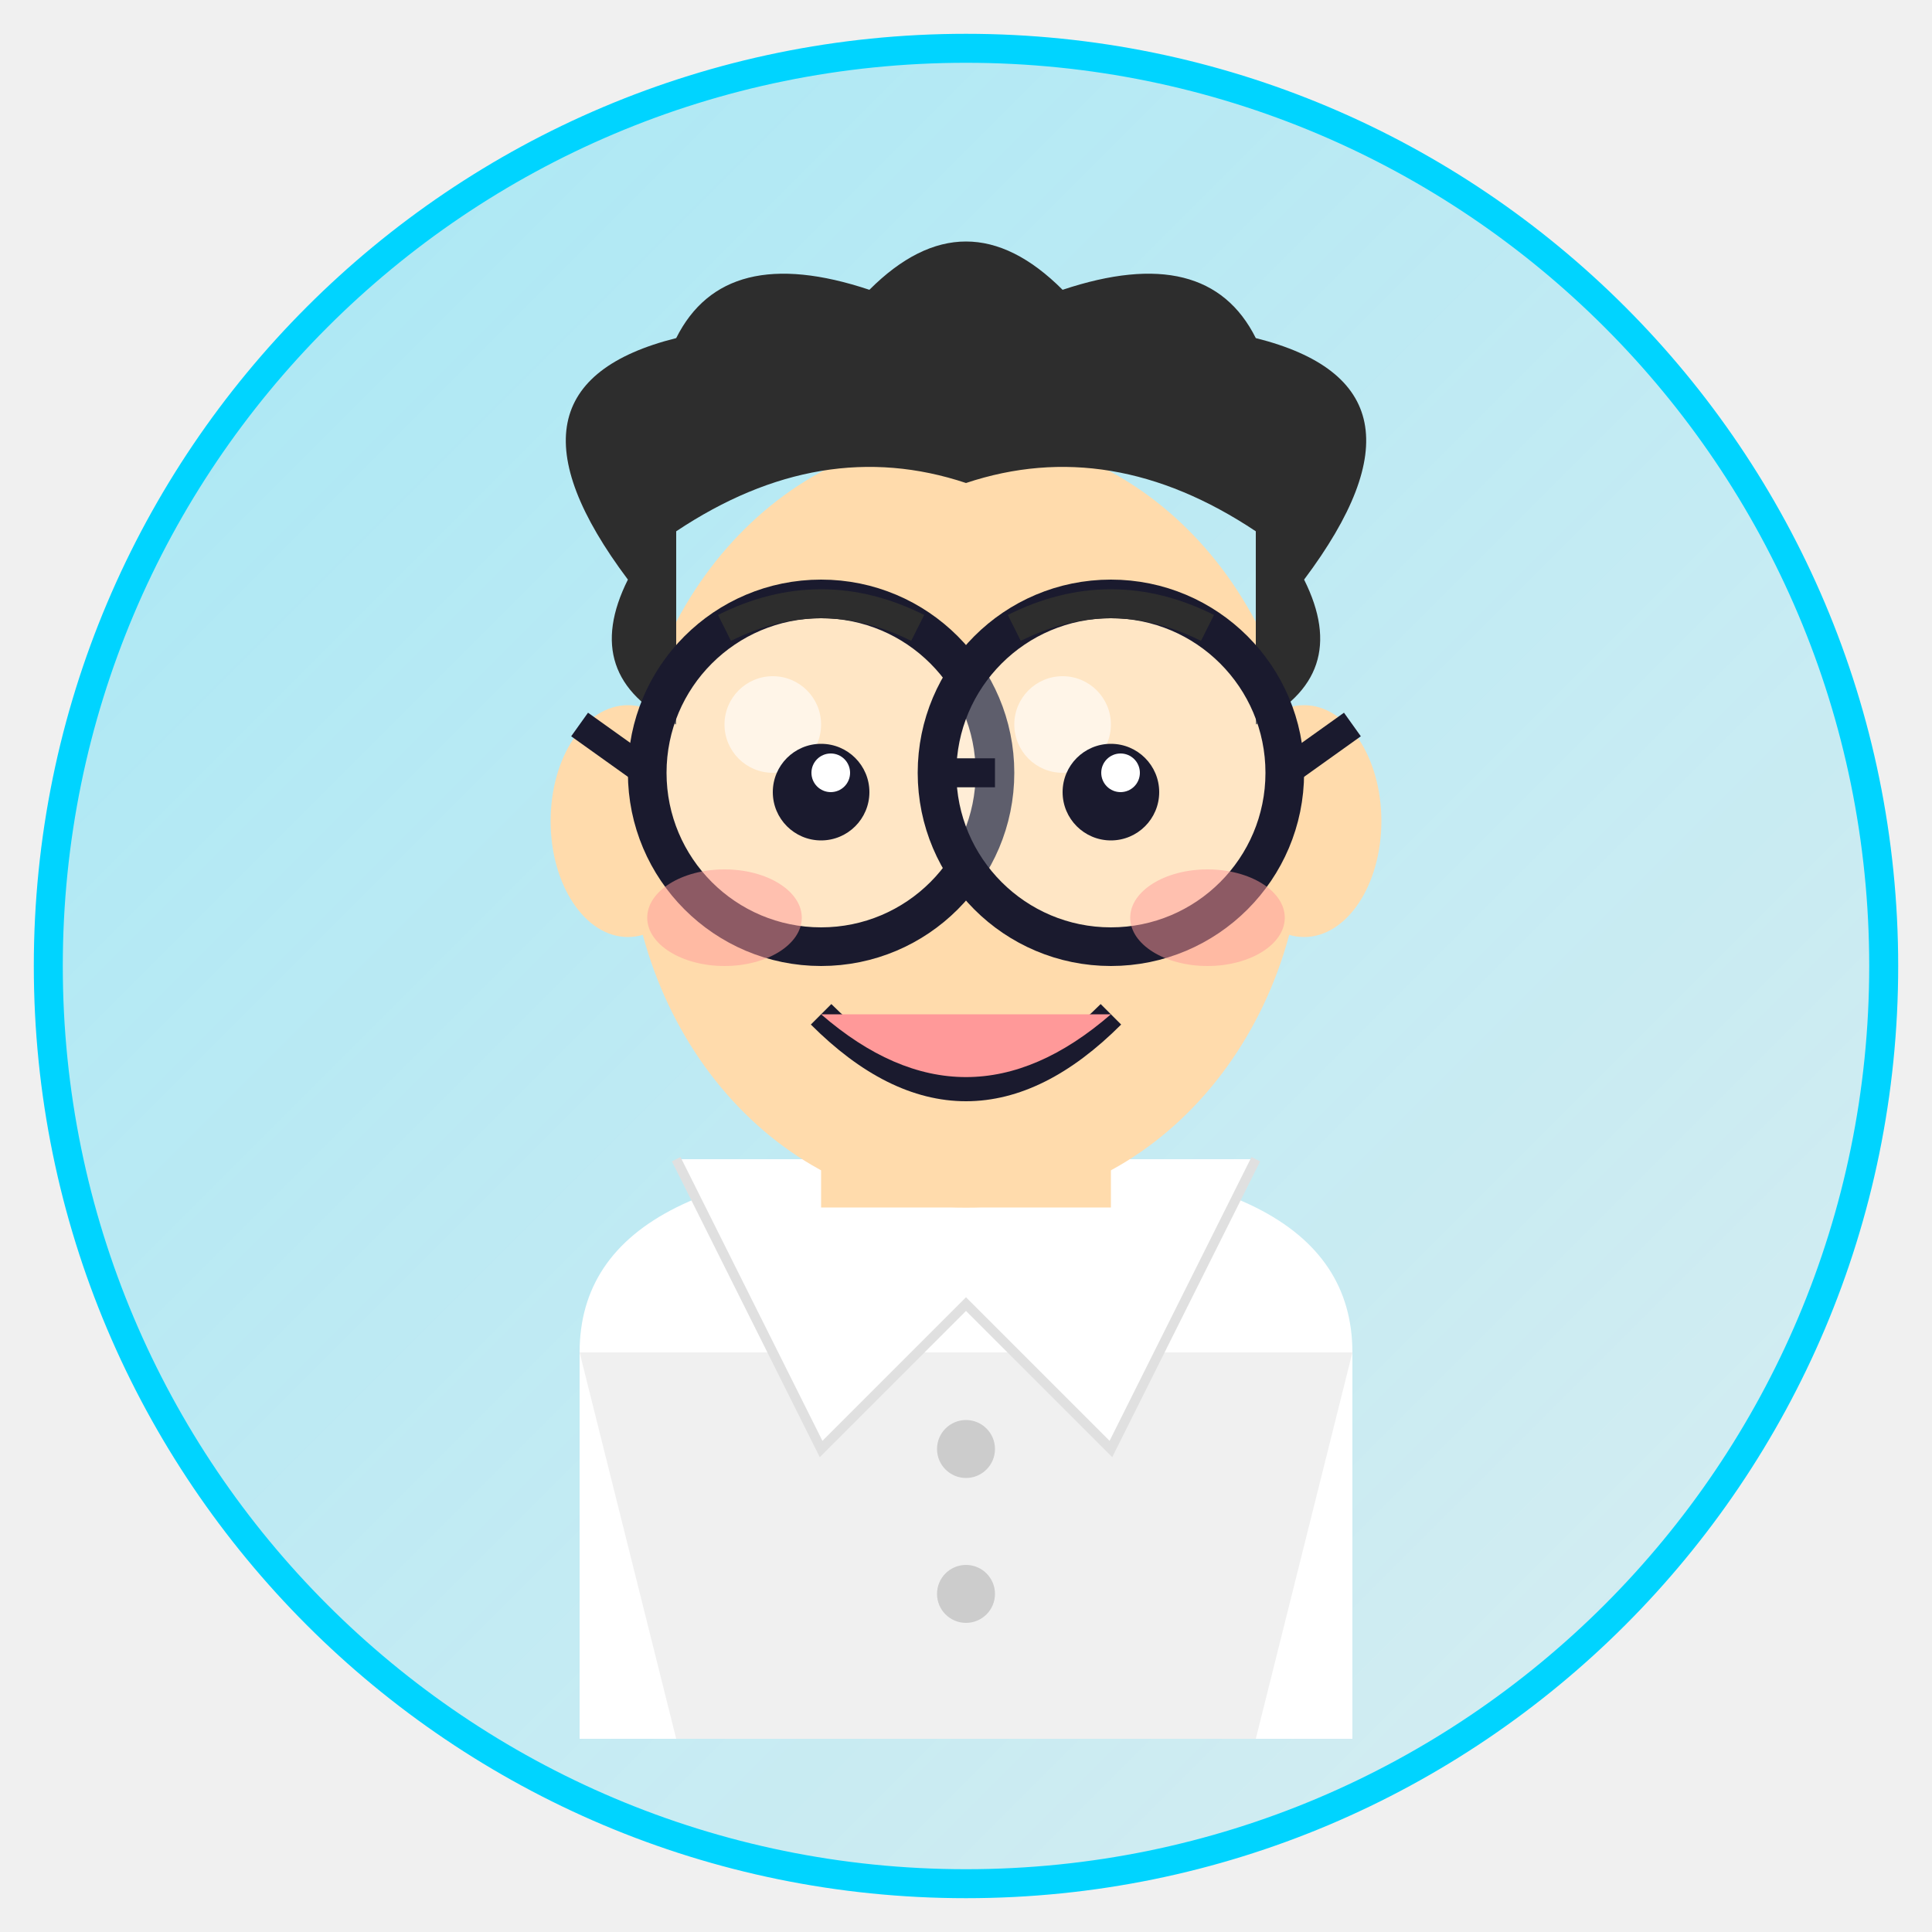
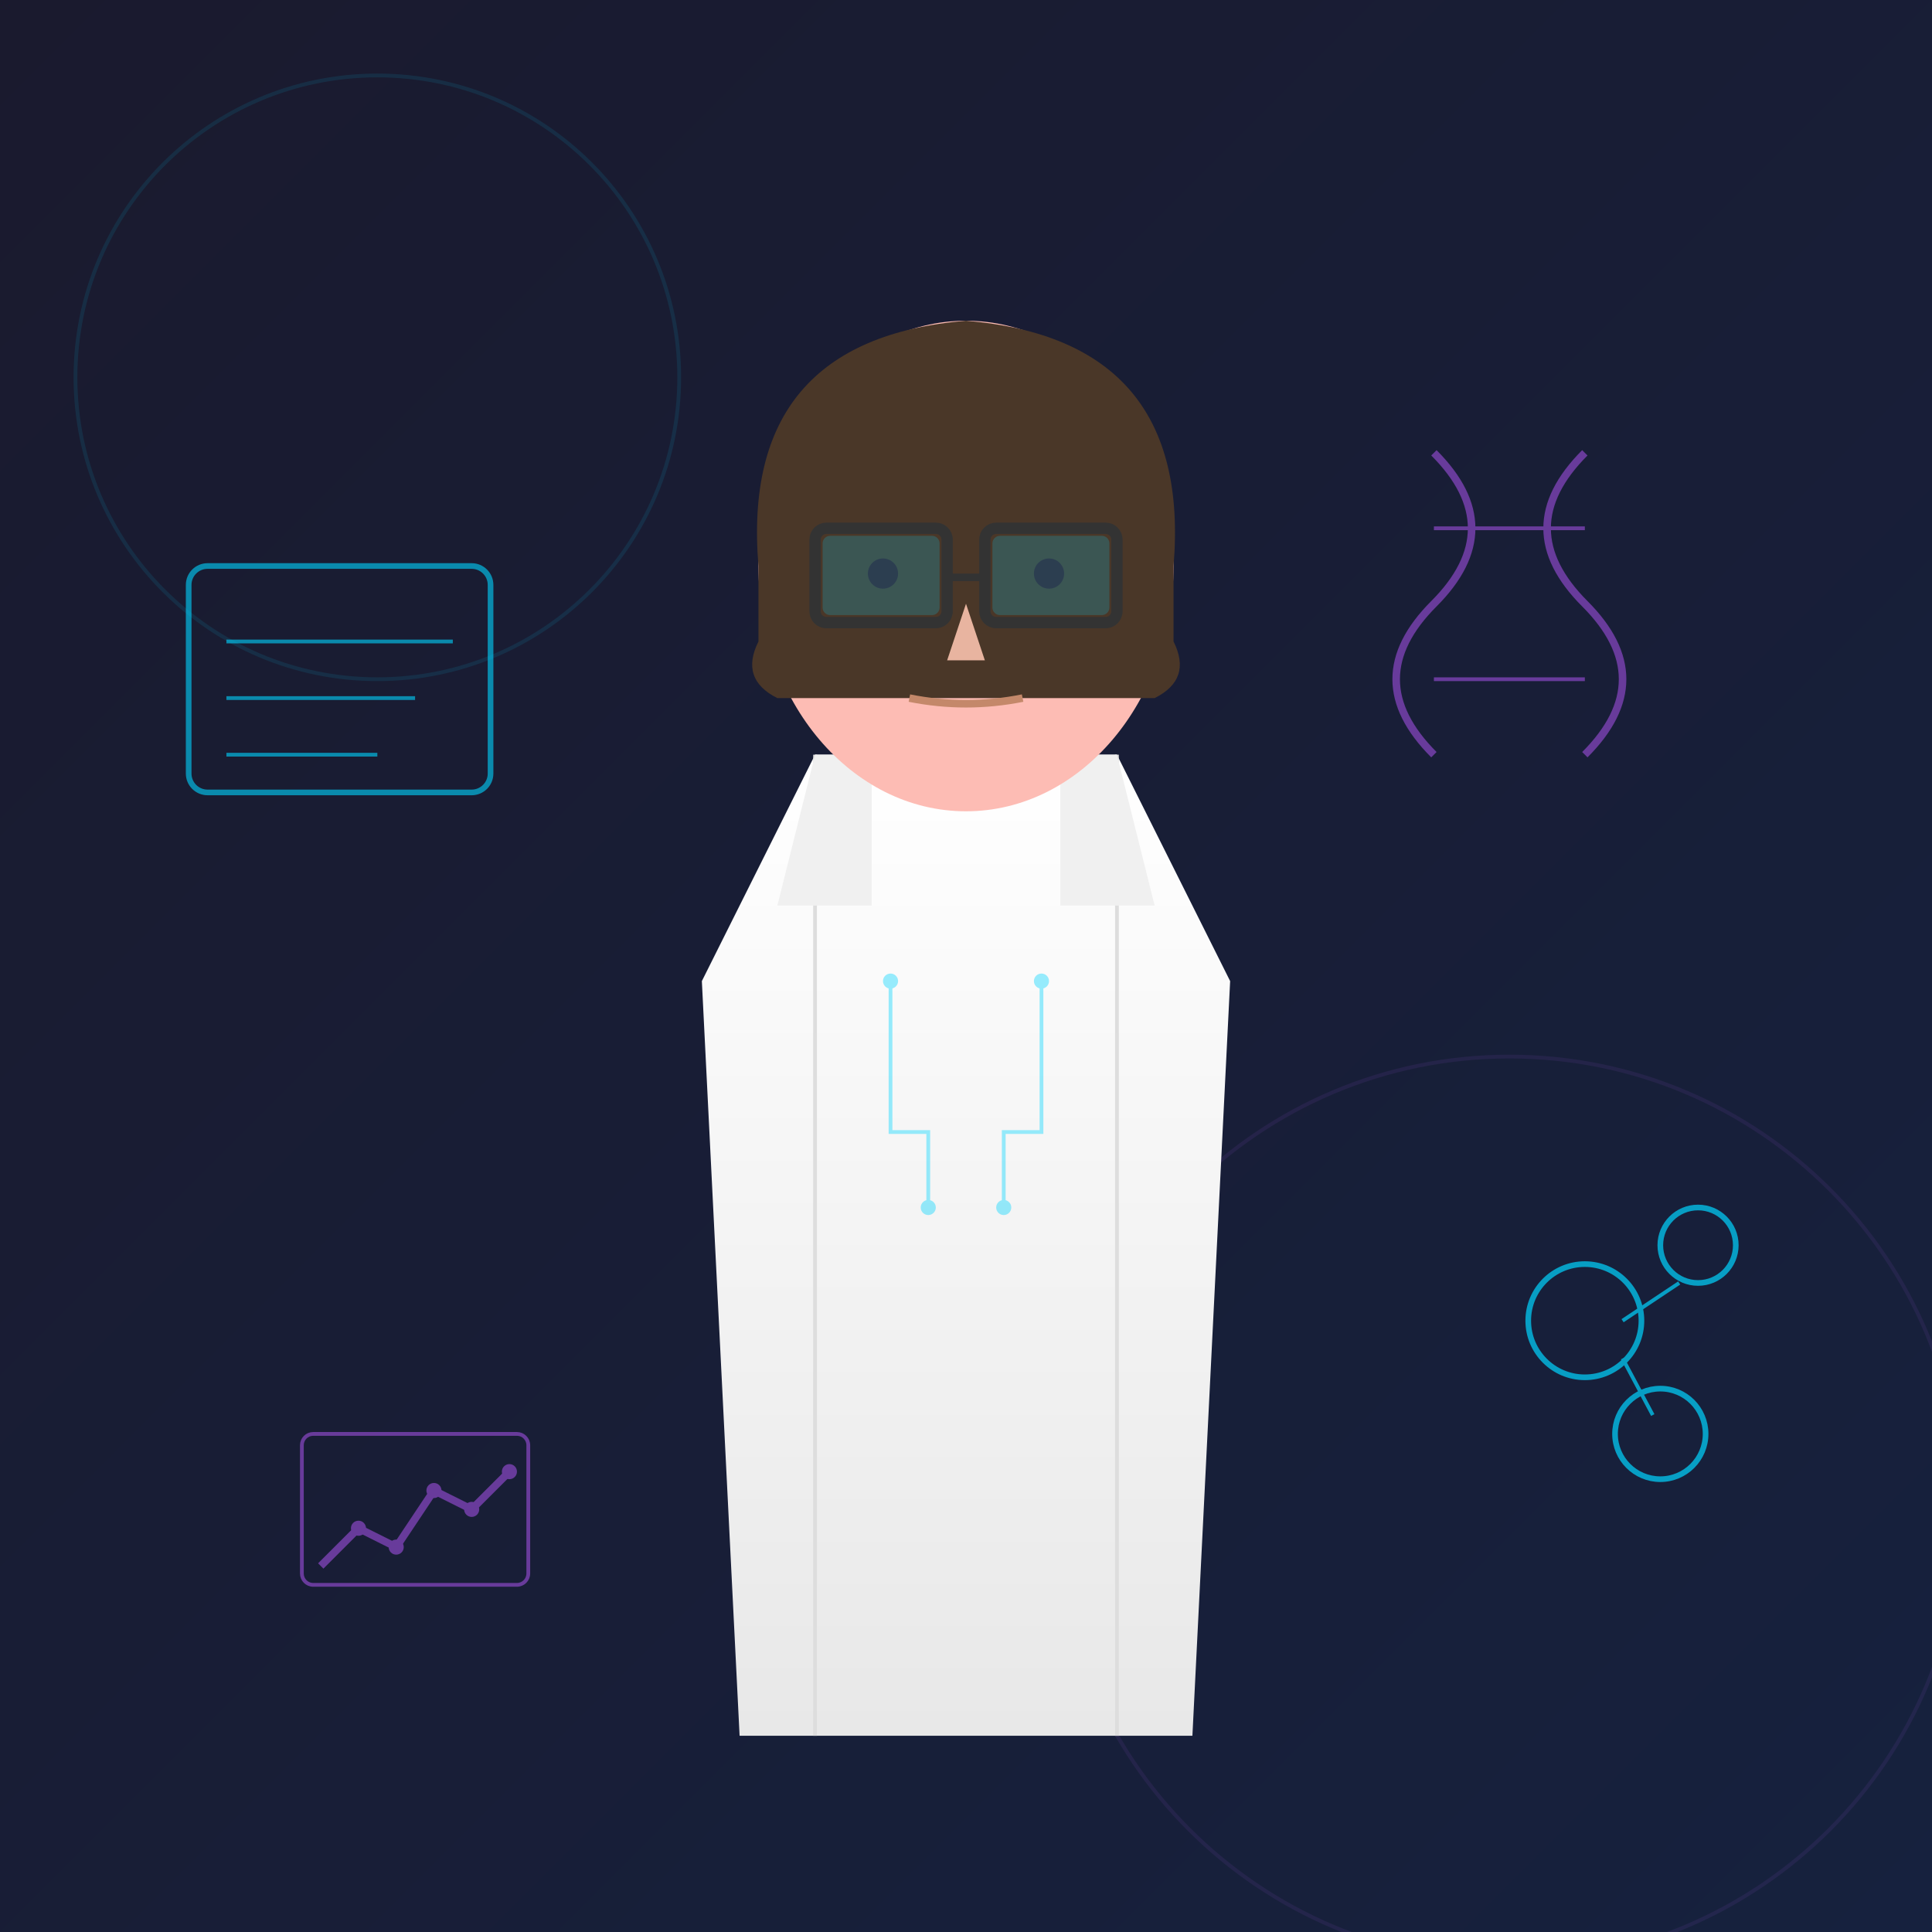
- <svg xmlns="http://www.w3.org/2000/svg" viewBox="0 0 200 200">
+ <svg xmlns="http://www.w3.org/2000/svg" viewBox="0 0 512 512">
  <defs>
-     <linearGradient id="dexterBg" x1="0%" y1="0%" x2="100%" y2="100%">
-       <stop offset="0%" style="stop-color:#00d4ff;stop-opacity:0.3" />
-       <stop offset="100%" style="stop-color:#00d4ff;stop-opacity:0.1" />
+     <linearGradient id="bg" x1="0%" y1="0%" x2="100%" y2="100%">
+       <stop offset="0%" style="stop-color:#1a1a2e" />
+       <stop offset="100%" style="stop-color:#16213e" />
    </linearGradient>
+     <linearGradient id="coat" x1="0%" y1="0%" x2="0%" y2="100%">
+       <stop offset="0%" style="stop-color:#ffffff" />
+       <stop offset="100%" style="stop-color:#e8e8e8" />
+     </linearGradient>
+     <linearGradient id="glow" x1="0%" y1="0%" x2="100%" y2="100%">
+       <stop offset="0%" style="stop-color:#00d4ff" />
+       <stop offset="100%" style="stop-color:#9d4edd" />
+     </linearGradient>
+     <filter id="blur">
+       <feGaussianBlur stdDeviation="3" />
+     </filter>
  </defs>
-   <circle cx="100" cy="100" r="95" fill="url(#dexterBg)" stroke="#00d4ff" stroke-width="3" />
-   <path d="M60 140 L60 180 L140 180 L140 140 Q140 120 100 120 Q60 120 60 140" fill="#ffffff" />
-   <path d="M60 140 L70 180 L130 180 L140 140" fill="#f0f0f0" />
-   <path d="M70 120 L85 150 L100 135 L115 150 L130 120" fill="#ffffff" stroke="#e0e0e0" stroke-width="1" />
-   <rect x="85" y="100" width="30" height="25" fill="#ffdbac" />
-   <ellipse cx="100" cy="85" rx="35" ry="40" fill="#ffdbac" />
-   <ellipse cx="65" cy="85" rx="8" ry="12" fill="#ffdbac" />
-   <ellipse cx="135" cy="85" rx="8" ry="12" fill="#ffdbac" />
-   <path d="M65 60 Q50 40 70 35 Q75 25 90 30 Q100 20 110 30 Q125 25 130 35 Q150 40 135 60 Q140 70 130 75 L130 55 Q115 45 100 50 Q85 45 70 55 L70 75 Q60 70 65 60" fill="#2d2d2d" />
-   <g>
-     <circle cx="85" cy="80" r="18" fill="rgba(255,255,255,0.3)" stroke="#1a1a2e" stroke-width="4" />
-     <circle cx="115" cy="80" r="18" fill="rgba(255,255,255,0.3)" stroke="#1a1a2e" stroke-width="4" />
-     <line x1="103" y1="80" x2="97" y2="80" stroke="#1a1a2e" stroke-width="3" />
-     <line x1="67" y1="80" x2="60" y2="75" stroke="#1a1a2e" stroke-width="3" />
-     <line x1="133" y1="80" x2="140" y2="75" stroke="#1a1a2e" stroke-width="3" />
-     <circle cx="80" cy="75" r="5" fill="rgba(255,255,255,0.6)" />
-     <circle cx="110" cy="75" r="5" fill="rgba(255,255,255,0.6)" />
+   <rect width="512" height="512" fill="url(#bg)" />
+   <circle cx="100" cy="100" r="80" fill="none" stroke="#00d4ff" stroke-width="1" opacity="0.1" />
+   <circle cx="400" cy="400" r="120" fill="none" stroke="#9d4edd" stroke-width="1" opacity="0.1" />
+   <g opacity="0.6">
+     <rect x="50" y="150" width="80" height="60" fill="none" stroke="#00d4ff" stroke-width="1.5" rx="5" />
+     <line x1="60" y1="170" x2="120" y2="170" stroke="#00d4ff" stroke-width="1" />
+     <line x1="60" y1="185" x2="110" y2="185" stroke="#00d4ff" stroke-width="1" />
+     <line x1="60" y1="200" x2="100" y2="200" stroke="#00d4ff" stroke-width="1" />
+     <path d="M380 120 Q400 140 380 160 Q360 180 380 200" fill="none" stroke="#9d4edd" stroke-width="2" />
+     <path d="M420 120 Q400 140 420 160 Q440 180 420 200" fill="none" stroke="#9d4edd" stroke-width="2" />
+     <line x1="380" y1="140" x2="420" y2="140" stroke="#9d4edd" stroke-width="1" />
+     <line x1="380" y1="180" x2="420" y2="180" stroke="#9d4edd" stroke-width="1" />
  </g>
-   <circle cx="85" cy="82" r="5" fill="#1a1a2e" />
-   <circle cx="115" cy="82" r="5" fill="#1a1a2e" />
-   <circle cx="86" cy="80" r="2" fill="#ffffff" />
-   <circle cx="116" cy="80" r="2" fill="#ffffff" />
-   <path d="M75 65 Q85 60 95 65" stroke="#2d2d2d" stroke-width="3" fill="none" />
-   <path d="M105 65 Q115 60 125 65" stroke="#2d2d2d" stroke-width="3" fill="none" />
-   <path d="M85 105 Q100 120 115 105" stroke="#1a1a2e" stroke-width="3" fill="none" />
-   <path d="M85 105 Q100 118 115 105" fill="#ff9999" />
-   <ellipse cx="75" cy="95" rx="8" ry="5" fill="#ff9999" opacity="0.5" />
-   <ellipse cx="125" cy="95" rx="8" ry="5" fill="#ff9999" opacity="0.5" />
-   <circle cx="100" cy="150" r="3" fill="#cccccc" />
-   <circle cx="100" cy="165" r="3" fill="#cccccc" />
+   <g transform="translate(256, 280)">
+     <path d="M-70 -20 L-60 180 L60 180 L70 -20 L40 -80 L-40 -80 Z" fill="url(#coat)" />
+     <path d="M-40 -80 L-40 180" stroke="#ddd" stroke-width="1" />
+     <path d="M40 -80 L40 180" stroke="#ddd" stroke-width="1" />
+     <path d="M-40 -80 L-50 -40 L-25 -40 L-25 -80" fill="#f0f0f0" />
+     <path d="M40 -80 L50 -40 L25 -40 L25 -80" fill="#f0f0f0" />
+     <rect x="-20" y="-100" width="40" height="30" fill="#fdbcb4" />
+     <ellipse cx="0" cy="-130" rx="55" ry="65" fill="#fdbcb4" />
+     <path d="M-55 -130 Q-60 -190 0 -195 Q60 -190 55 -130 L55 -110 Q60 -100 50 -95 L-50 -95 Q-60 -100 -55 -110 Z" fill="#4a3728" />
+     <g>
+       <rect x="-40" y="-140" width="35" height="25" fill="none" stroke="#333" stroke-width="3" rx="3" />
+       <rect x="5" y="-140" width="35" height="25" fill="none" stroke="#333" stroke-width="3" rx="3" />
+       <line x1="-5" y1="-127" x2="5" y2="-127" stroke="#333" stroke-width="2" />
+       <rect x="-38" y="-138" width="31" height="21" fill="#00d4ff" opacity="0.2" rx="2" />
+       <rect x="7" y="-138" width="31" height="21" fill="#00d4ff" opacity="0.2" rx="2" />
+     </g>
+     <circle cx="-22" cy="-128" r="4" fill="#2c3e50" />
+     <circle cx="22" cy="-128" r="4" fill="#2c3e50" />
+     <path d="M-35 -145 Q-22 -148 -12 -143" fill="none" stroke="#4a3728" stroke-width="2" />
+     <path d="M12 -143 Q22 -148 35 -145" fill="none" stroke="#4a3728" stroke-width="2" />
+     <path d="M0 -120 L-5 -105 L5 -105" fill="#e8b4a0" />
+     <path d="M-15 -95 Q0 -92 15 -95" fill="none" stroke="#c4886a" stroke-width="2" />
+   </g>
+   <g opacity="0.7">
+     <circle cx="420" cy="350" r="15" fill="none" stroke="#00d4ff" stroke-width="1.5" />
+     <circle cx="450" cy="330" r="10" fill="none" stroke="#00d4ff" stroke-width="1.5" />
+     <circle cx="440" cy="380" r="12" fill="none" stroke="#00d4ff" stroke-width="1.5" />
+     <line x1="430" y1="350" x2="445" y2="340" stroke="#00d4ff" stroke-width="1" />
+     <line x1="430" y1="360" x2="438" y2="375" stroke="#00d4ff" stroke-width="1" />
+   </g>
+   <g transform="translate(80, 380)" opacity="0.6">
+     <rect x="0" y="0" width="60" height="40" fill="none" stroke="#9d4edd" stroke-width="1" rx="3" />
+     <polyline points="5,35 15,25 25,30 35,15 45,20 55,10" fill="none" stroke="#9d4edd" stroke-width="2" />
+     <circle cx="15" cy="25" r="2" fill="#9d4edd" />
+     <circle cx="25" cy="30" r="2" fill="#9d4edd" />
+     <circle cx="35" cy="15" r="2" fill="#9d4edd" />
+     <circle cx="45" cy="20" r="2" fill="#9d4edd" />
+     <circle cx="55" cy="10" r="2" fill="#9d4edd" />
+   </g>
+   <g transform="translate(256, 280)" opacity="0.4">
+     <path d="M-20 -20 L-20 20 L-10 20 L-10 40" fill="none" stroke="#00d4ff" stroke-width="1" />
+     <path d="M20 -20 L20 20 L10 20 L10 40" fill="none" stroke="#00d4ff" stroke-width="1" />
+     <circle cx="-20" cy="-20" r="2" fill="#00d4ff" />
+     <circle cx="-10" cy="40" r="2" fill="#00d4ff" />
+     <circle cx="20" cy="-20" r="2" fill="#00d4ff" />
+     <circle cx="10" cy="40" r="2" fill="#00d4ff" />
+   </g>
</svg>
